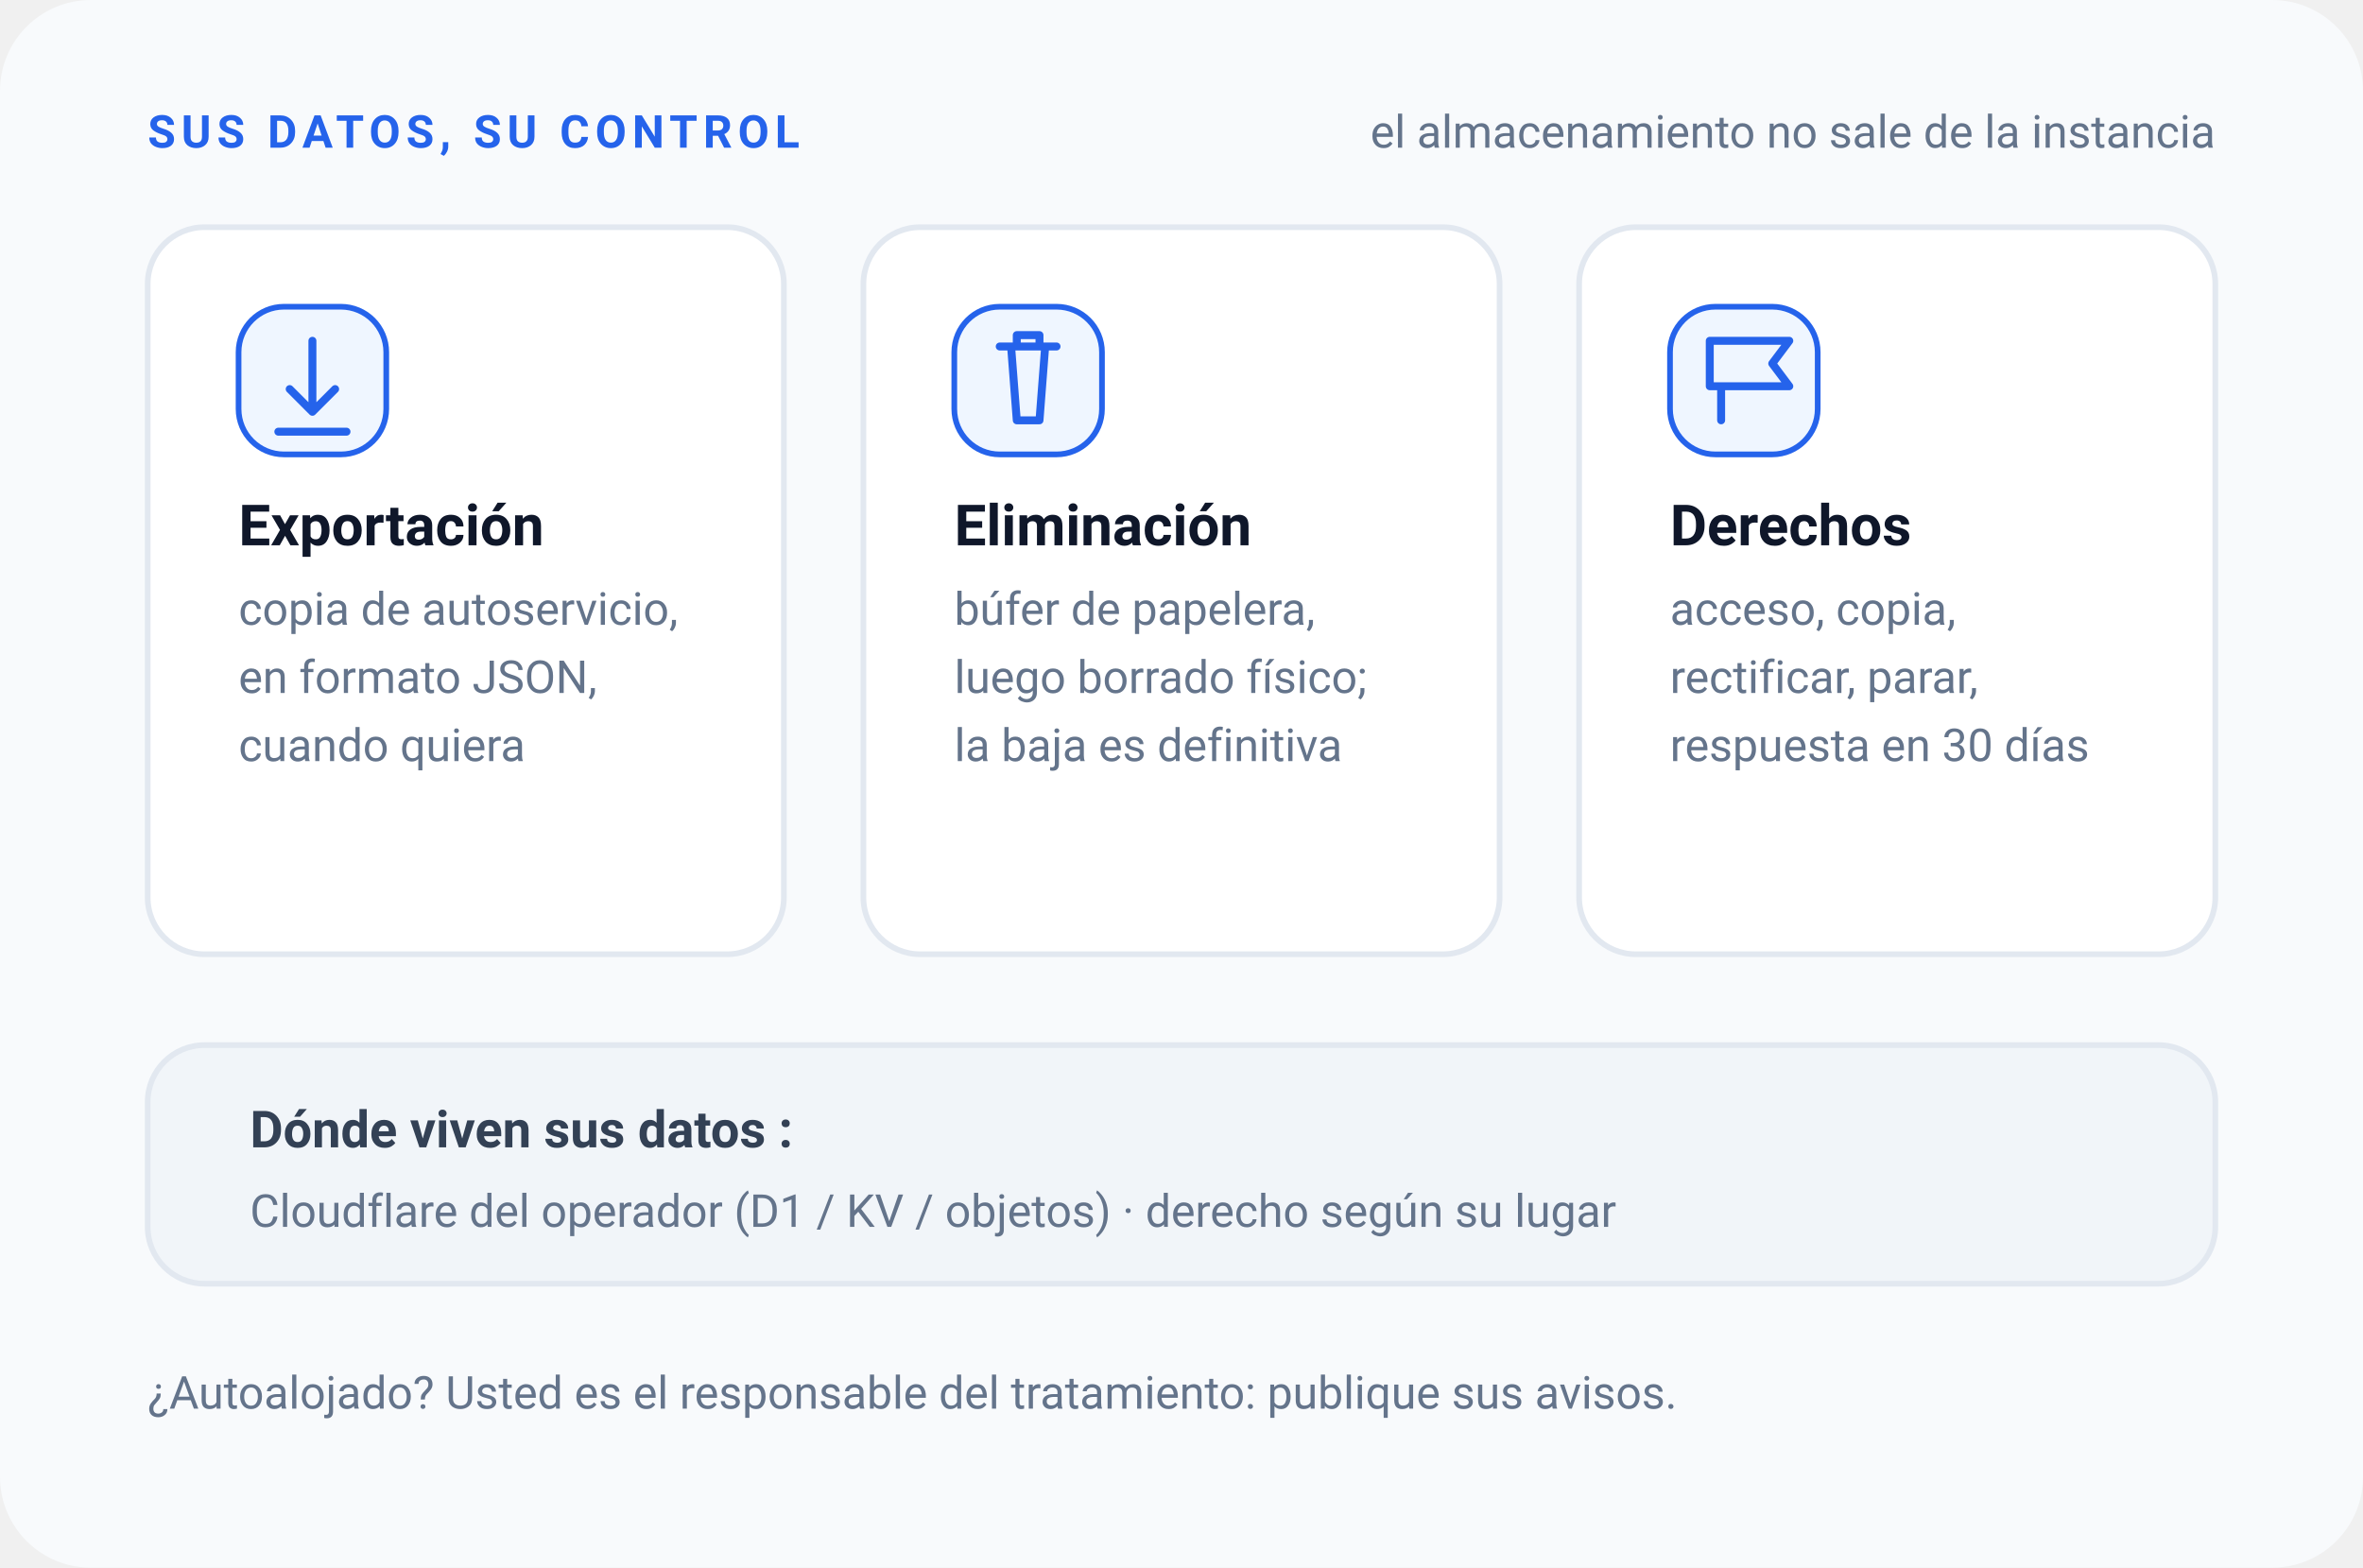
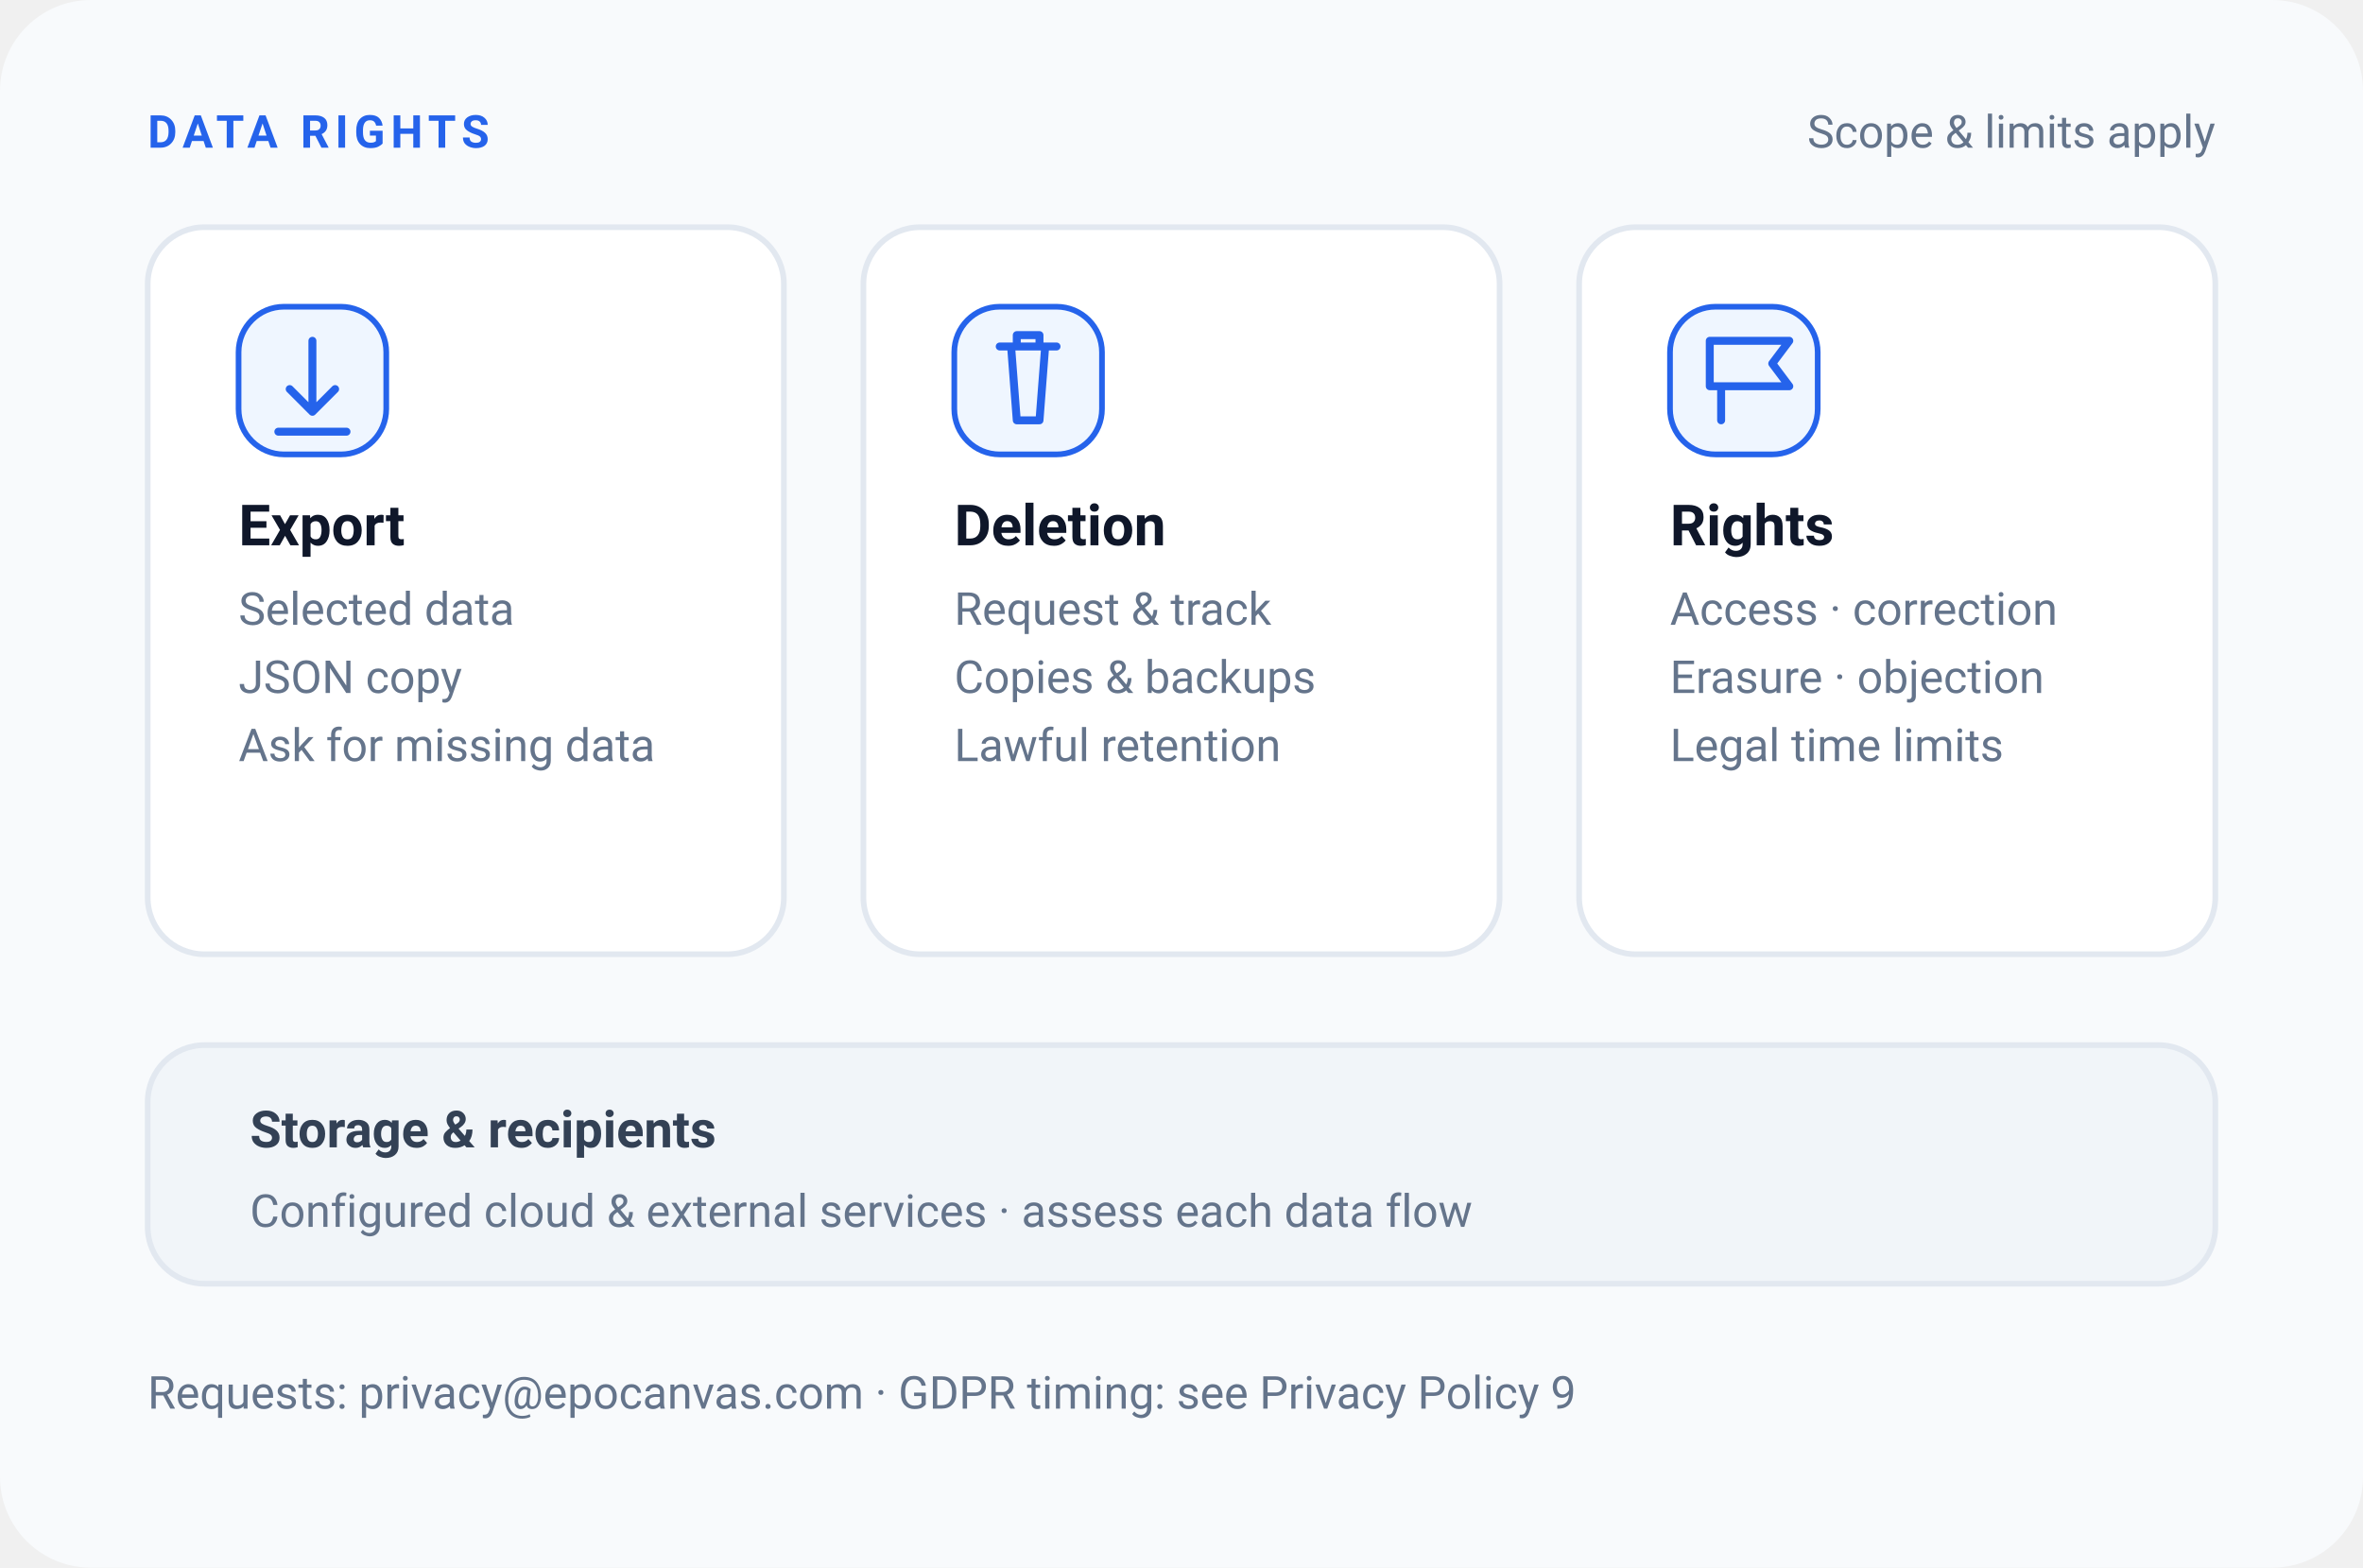
- <svg xmlns="http://www.w3.org/2000/svg" width="416" height="276" viewBox="0 0 416 276" role="img" aria-label="Soberanía de los datos: exportación de autoservicio, eliminación con búfer de papelera y derechos exigibles">
+ <svg xmlns="http://www.w3.org/2000/svg" width="416" height="276" viewBox="0 0 416 276" role="img" aria-label="Derechos sobre datos: exportación limitada, eliminación con revisión de copias y conservación legal, y solicitudes sujetas a los plazos legales aplicables.">
  <style>
    .bg { fill: #f8fafc; }
    .card { fill: #ffffff; stroke: #e2e8f0; stroke-width: 1; }
    .base { fill: #f1f5f9; stroke: #e2e8f0; stroke-width: 1; }
    .ico { fill: #eff6ff; stroke: #2563eb; stroke-width: 1; }
    .icod { fill: none; stroke: #2563eb; stroke-width: 1.4; stroke-linecap: round; stroke-linejoin: round; }
    .t { font: 600 10px -apple-system, 'Segoe UI', Roboto, 'PingFang TC', 'Microsoft JhengHei', 'Noto Sans', sans-serif; fill: #0f172a; }
    .b { font: 400 8px -apple-system, 'Segoe UI', Roboto, 'PingFang TC', 'Microsoft JhengHei', 'Noto Sans', sans-serif; fill: #64748b; }
    .tag { font: 600 8px -apple-system, 'Segoe UI', Roboto, 'PingFang TC', 'Microsoft JhengHei', 'Noto Sans', sans-serif; letter-spacing: 1px; fill: #2563eb; }
    .bt { font: 600 9px -apple-system, 'Segoe UI', Roboto, 'PingFang TC', 'Microsoft JhengHei', 'Noto Sans', sans-serif; fill: #334155; }
    @media (prefers-color-scheme: dark) {
      .bg { fill: #0b0f19; }
      .card { fill: #111827; stroke: #1e293b; }
      .base { fill: #111827; stroke: #1e293b; }
      .ico { fill: rgba(59,130,246,0.10); stroke: #3b82f6; }
      .icod { stroke: #60a5fa; }
      .t { fill: #f1f5f9; }
      .b { fill: #94a3b8; }
      .tag { fill: #60a5fa; }
      .bt { fill: #cbd5e1; }
    }
  </style>
  <rect class="bg" width="416" height="276" rx="16" />
-   <text class="tag" x="26" y="26">SUS DATOS, SU CONTROL</text>
-   <text class="b" x="390" y="26" text-anchor="end">el almacenamiento no sale de la instancia</text>
+   <text class="tag" x="26" y="26">DATA RIGHTS</text>
+   <text class="b" x="390" y="26" text-anchor="end">Scope &amp; limits apply</text>
  <rect class="card" x="26" y="40" width="112" height="128" rx="10" />
  <rect class="ico" x="42" y="54" width="26" height="26" rx="8" />
  <path class="icod" d="M55 60 V72 M51 68.5 L55 72.5 L59 68.5" />
  <path class="icod" d="M49 76 H61" />
-   <text class="t" x="42" y="96">Exportación</text>
-   <text class="b" x="42" y="110">copia de autoservicio,</text>
-   <text class="b" x="42" y="122">en formato JSON,</text>
-   <text class="b" x="42" y="134">cuando quiera</text>
+   <text class="t" x="42" y="96">Export</text>
+   <text class="b" x="42" y="110">Selected data</text>
+   <text class="b" x="42" y="122">JSON copy</text>
+   <text class="b" x="42" y="134">Ask for missing data</text>
  <rect class="card" x="152" y="40" width="112" height="128" rx="10" />
  <rect class="ico" x="168" y="54" width="26" height="26" rx="8" />
  <path class="icod" d="M176 61 H186 M179 61 V59 H183 V61 M178 61 L179 74 H183 L184 61" />
-   <text class="t" x="168" y="96">Eliminación</text>
-   <text class="b" x="168" y="110">búfer de papelera,</text>
-   <text class="b" x="168" y="122">luego borrado físico;</text>
-   <text class="b" x="168" y="134">la baja es definitiva</text>
+   <text class="t" x="168" y="96">Deletion</text>
+   <text class="b" x="168" y="110">Request &amp; track</text>
+   <text class="b" x="168" y="122">Copies &amp; backups</text>
+   <text class="b" x="168" y="134">Lawful retention</text>
  <rect class="card" x="278" y="40" width="112" height="128" rx="10" />
  <rect class="ico" x="294" y="54" width="26" height="26" rx="8" />
  <path class="icod" d="M301 60 H315 L312 64 L315 68 H301 Z M303 68 V74" />
-   <text class="t" x="294" y="96">Derechos</text>
-   <text class="b" x="294" y="110">acceso, copia,</text>
-   <text class="b" x="294" y="122">rectificar, parar,</text>
-   <text class="b" x="294" y="134">respuesta en 30 días</text>
+   <text class="t" x="294" y="96">Rights</text>
+   <text class="b" x="294" y="110">Access · correction</text>
+   <text class="b" x="294" y="122">Erasure · objection</text>
+   <text class="b" x="294" y="134">Legal time limits</text>
  <rect class="base" x="26" y="184" width="364" height="42" rx="10" />
-   <text class="bt" x="44" y="202">Dónde viven sus datos :</text>
-   <text class="b" x="44" y="216">Cloudflare del operador (D1 / KV / objetos) · derecho según su lugar</text>
-   <text class="b" x="26" y="248">¿Autoalojado? Usted es el responsable del tratamiento: publique sus avisos.</text>
+   <text class="bt" x="44" y="202">Storage &amp; recipients</text>
+   <text class="b" x="44" y="216">Configured cloud &amp; external services · assess each data flow</text>
+   <text class="b" x="26" y="248">Requests: privacy@epocanvas.com · GDPR timing: see Privacy Policy 9</text>
</svg>
